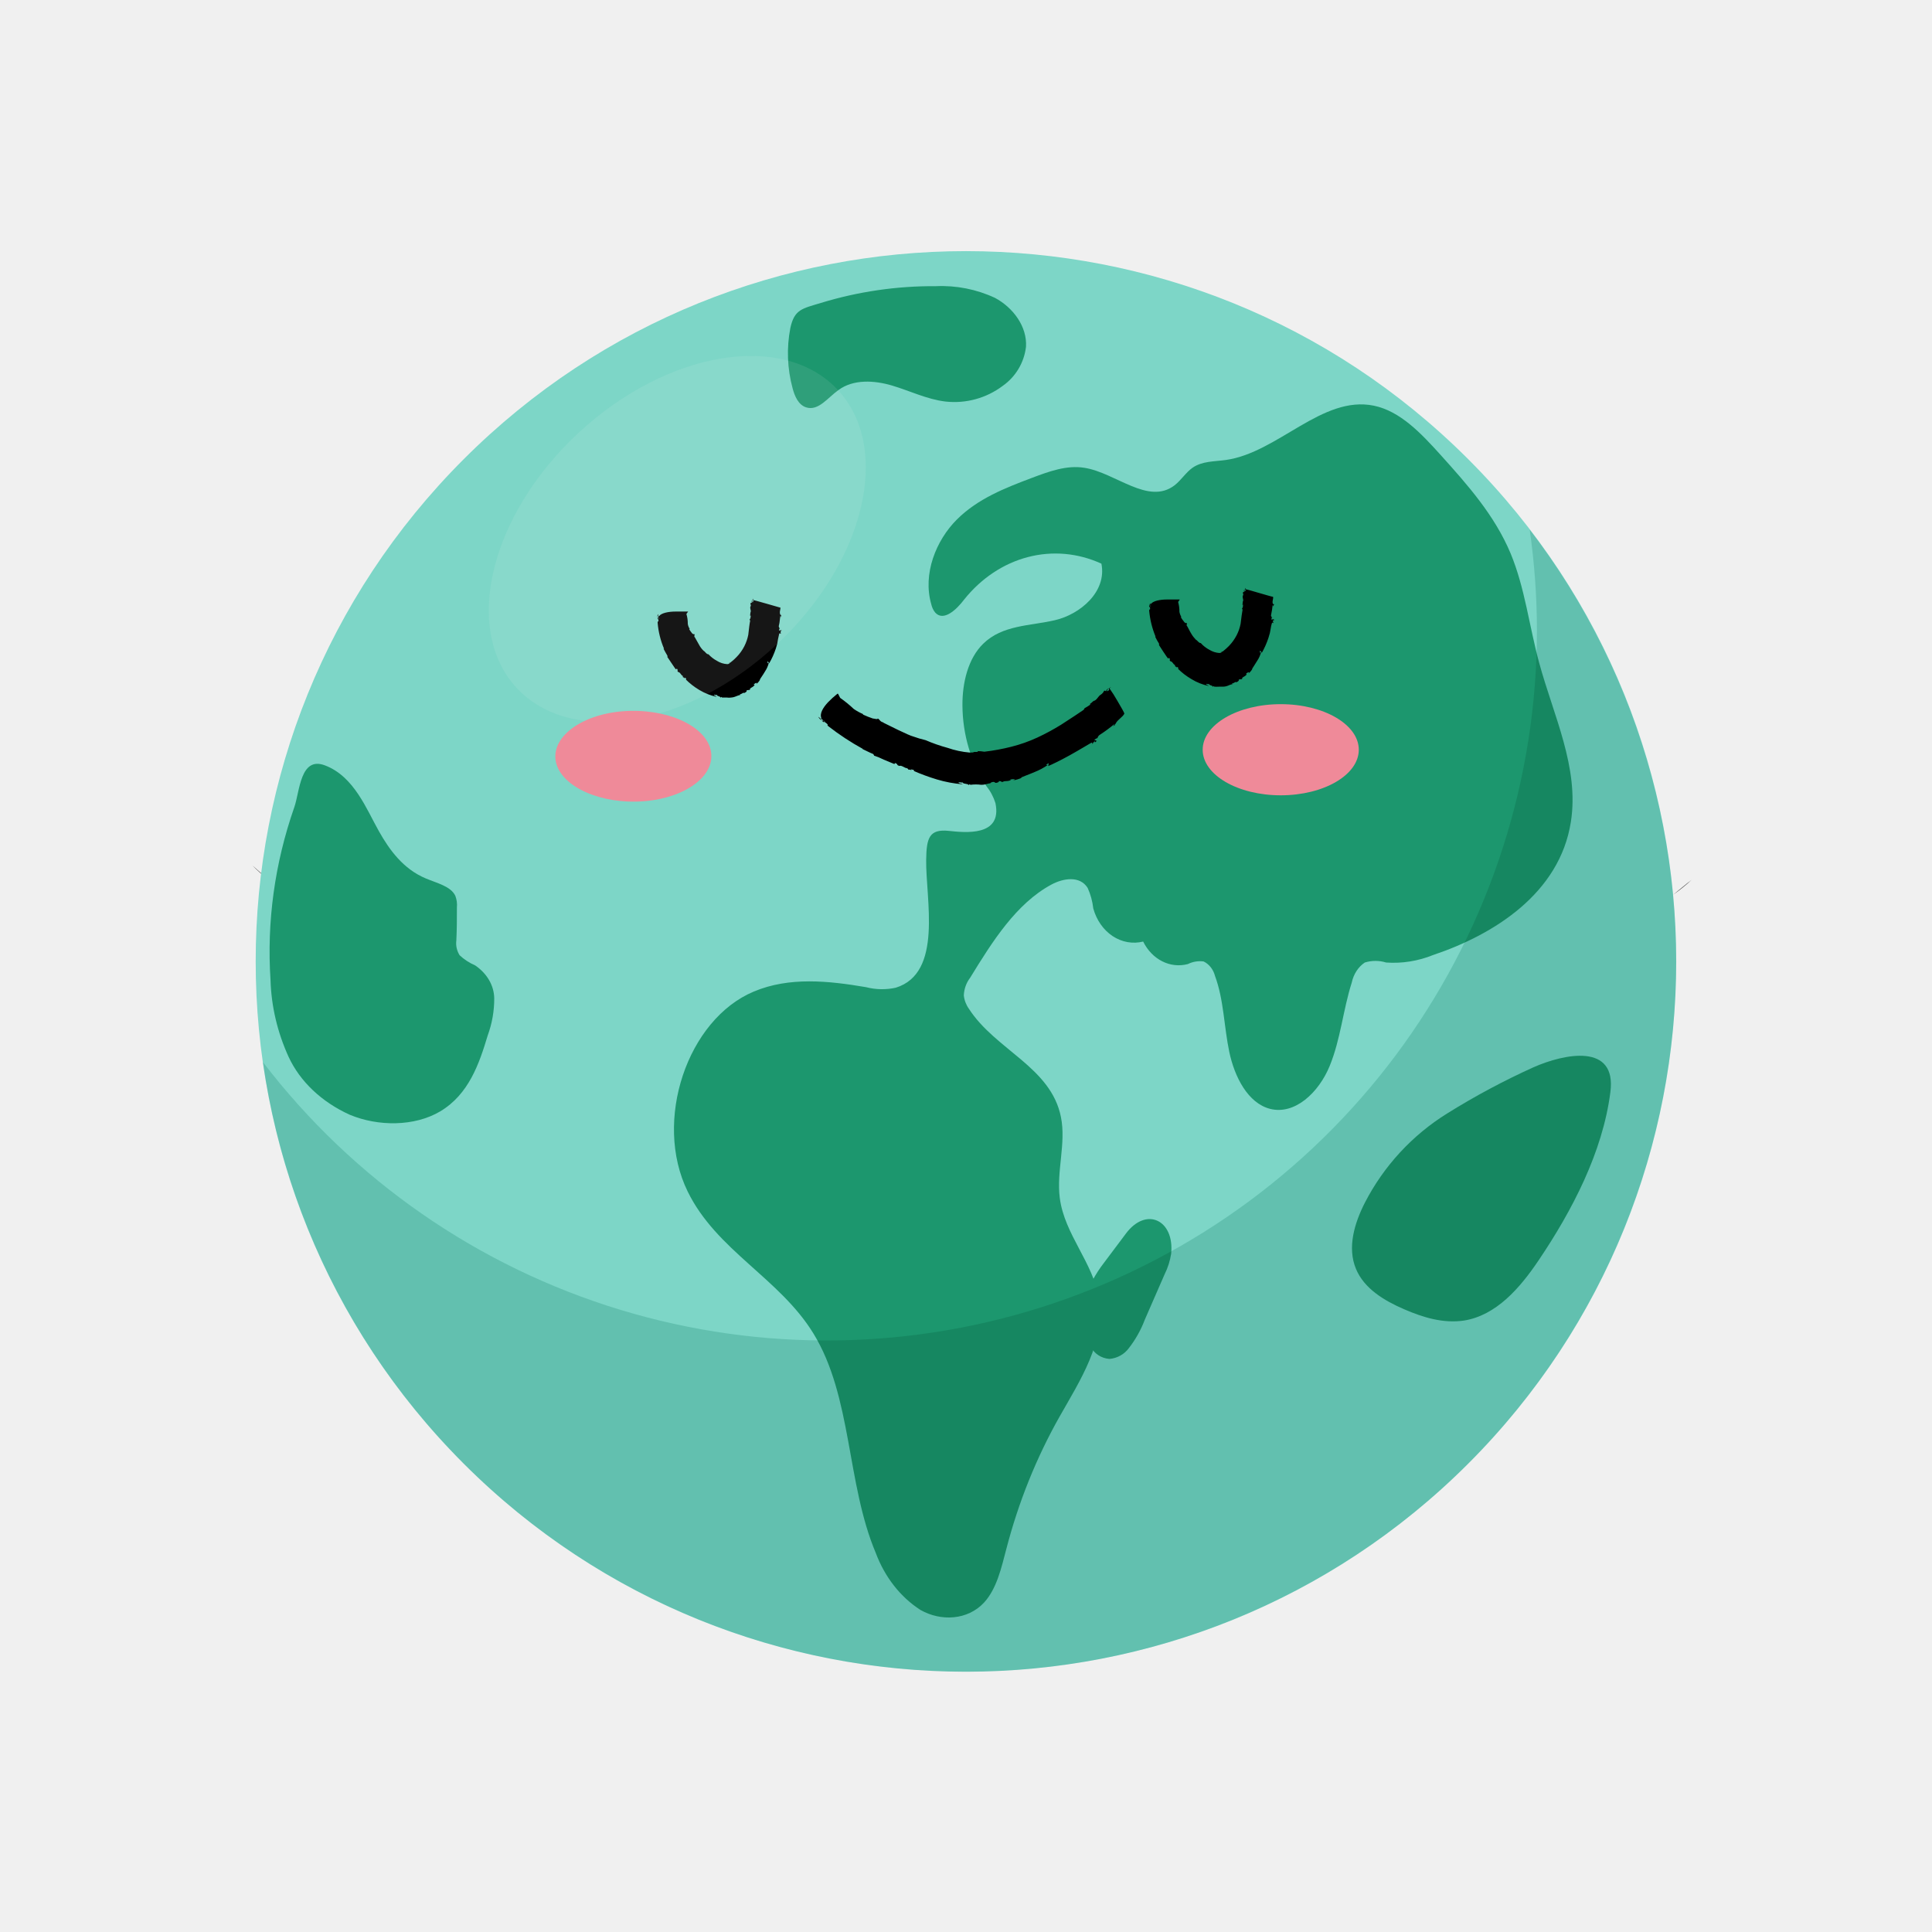
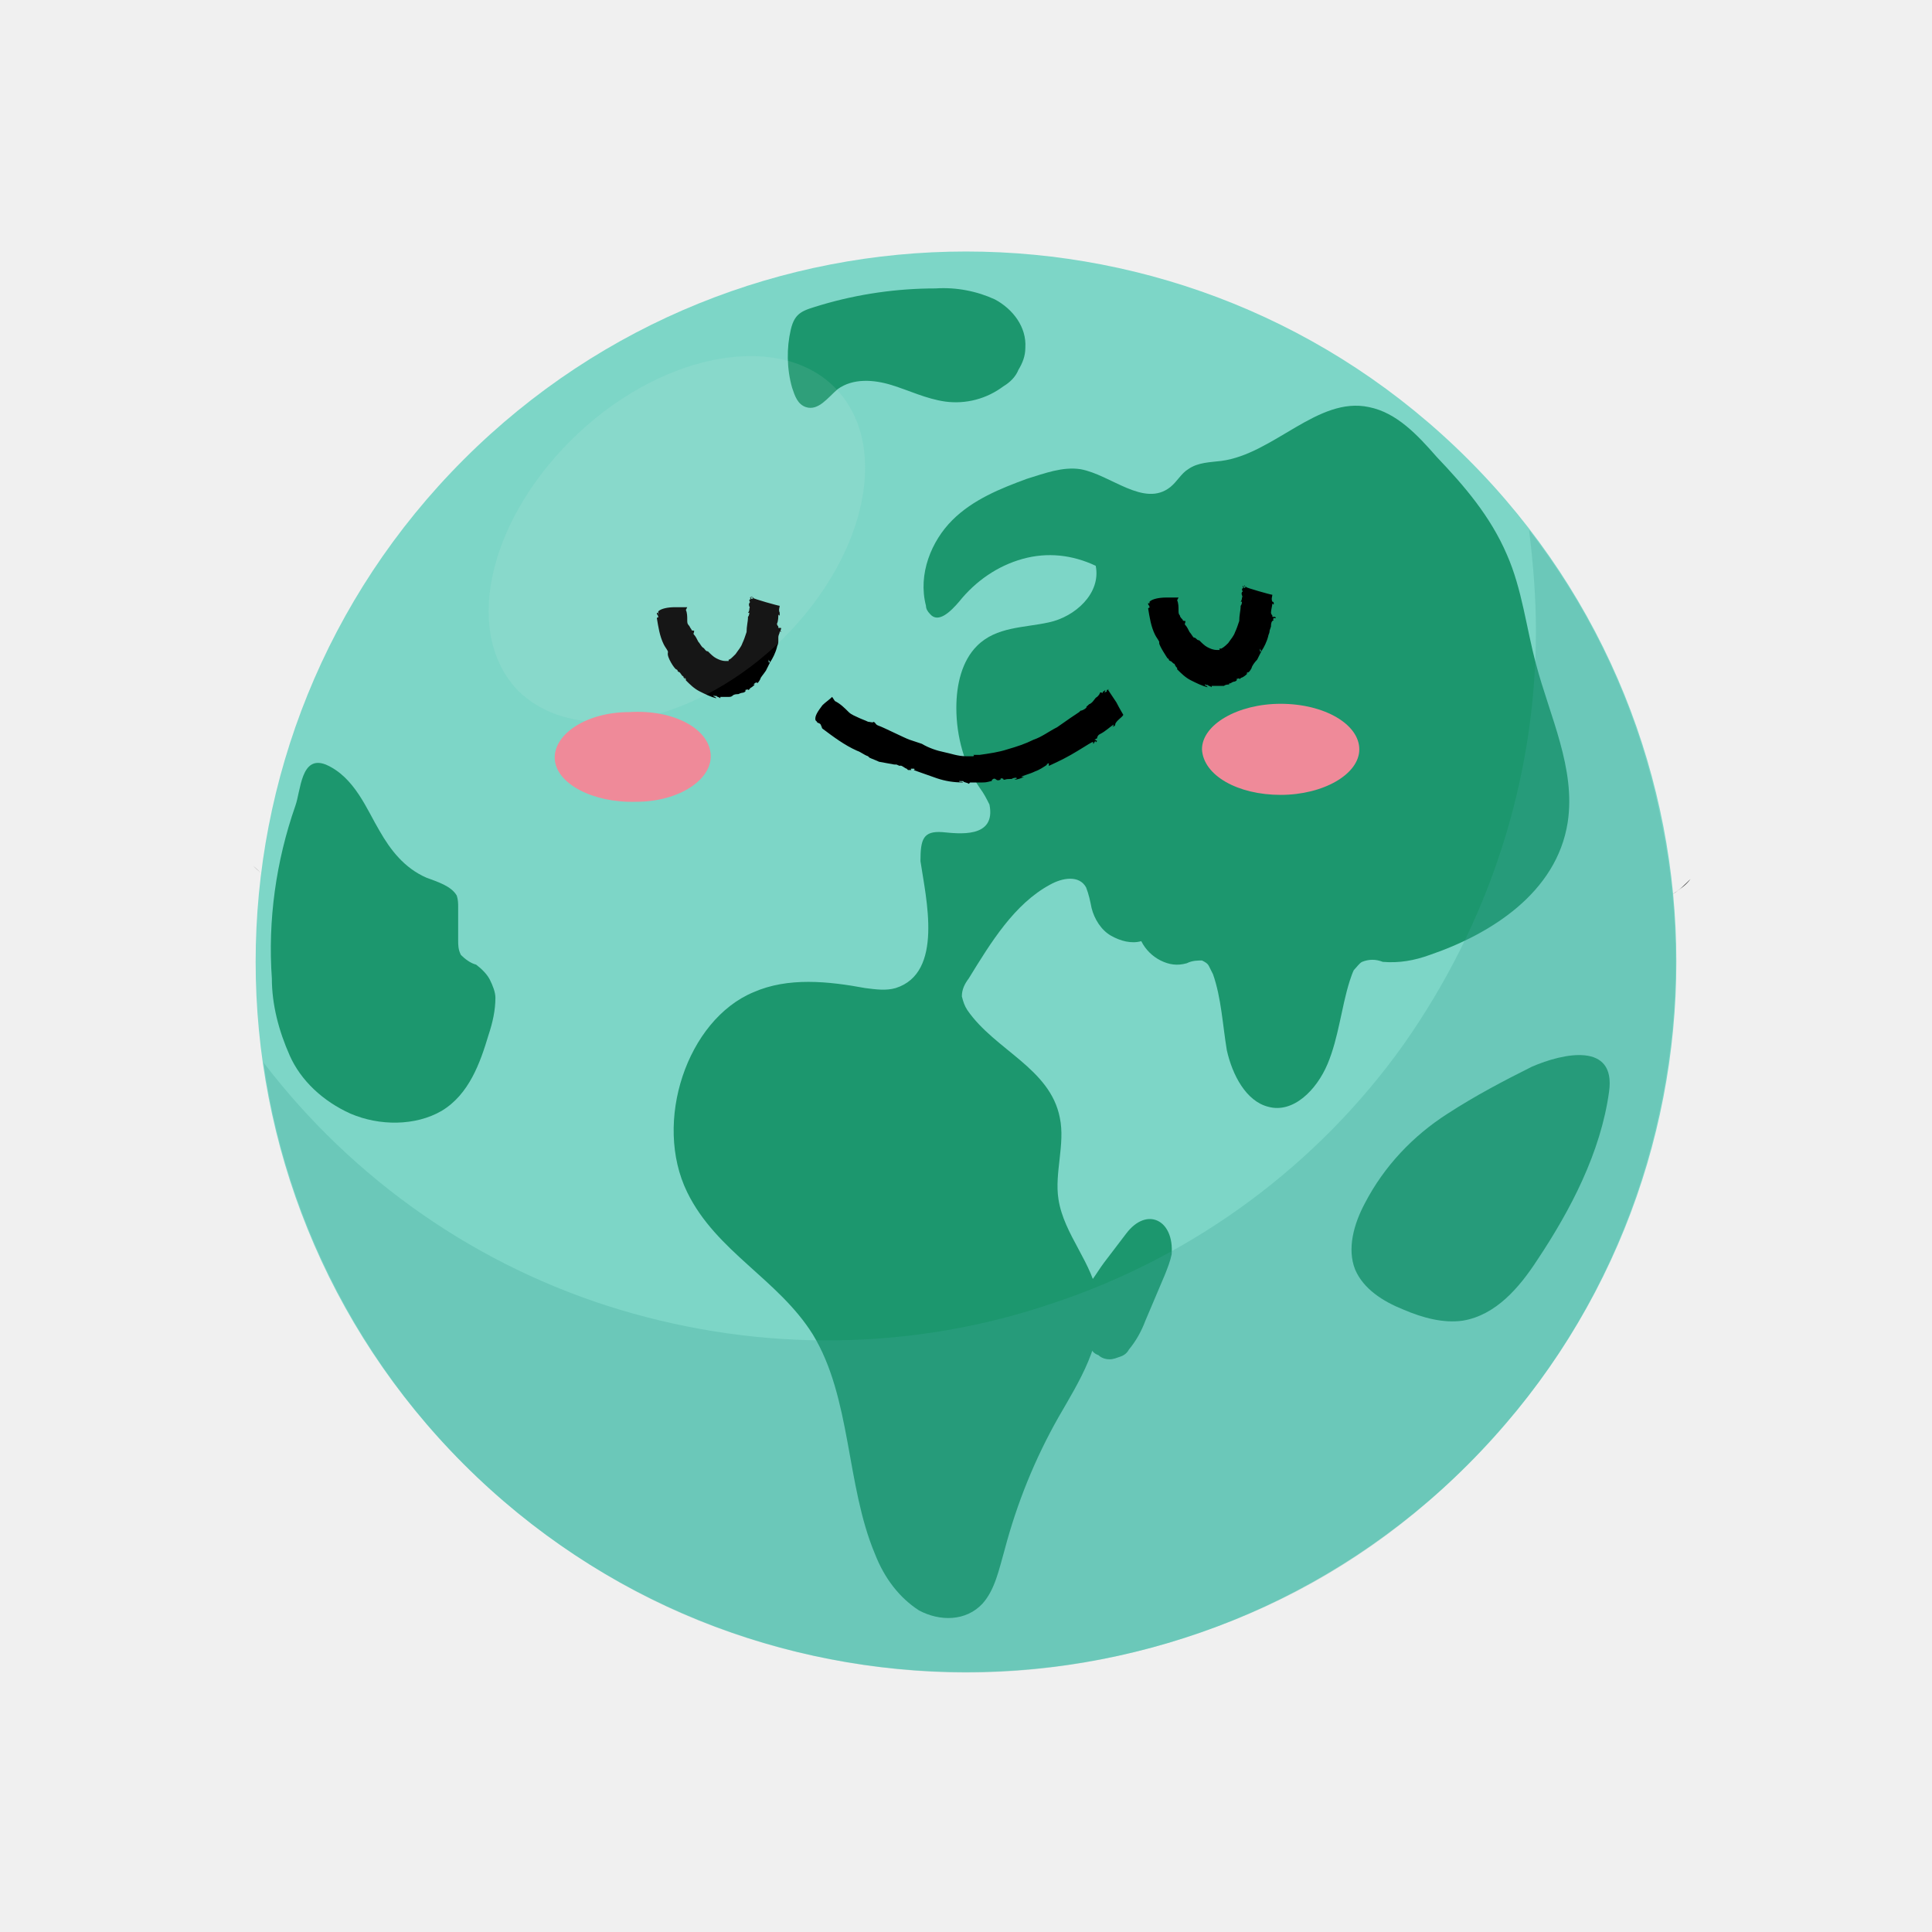
- <svg xmlns="http://www.w3.org/2000/svg" width="140" height="140" viewBox="0 0 140 140" fill="none">
-   <g clip-path="url(#clip0_619_5258)">
-     <path d="M121.248 64.835C121.708 64.504 122.15 64.147 122.571 63.767C122.178 64.067 121.784 64.41 121.248 64.835Z" fill="black" />
-     <path d="M122.585 63.755L122.591 63.748L122.571 63.762L122.585 63.755Z" fill="black" />
-     <path d="M116.528 59.809L116.94 59.478L116.528 59.809Z" fill="black" />
-     <path d="M19.489 63.78L18.272 62.7C18.658 63.082 19.064 63.442 19.489 63.78Z" fill="black" />
-     <path d="M18.267 62.688L18.26 62.681L18.273 62.701L18.267 62.688Z" fill="black" />
-     <path d="M24.339 58.58L23.946 58.268L24.339 58.58Z" fill="black" />
-     <path opacity="0.89" d="M105.926 105.928C125.768 86.086 125.768 53.917 105.926 34.075C86.085 14.234 53.915 14.234 34.074 34.075C14.232 53.917 14.232 86.086 34.074 105.928C53.915 125.769 86.085 125.769 105.926 105.928Z" fill="#C1FCE9" />
-     <path d="M106.391 106.062C126.491 85.962 126.491 53.373 106.391 33.273C86.291 13.173 53.703 13.173 33.603 33.273C13.503 53.373 13.503 85.962 33.603 106.062C53.703 126.162 86.291 126.162 106.391 106.062Z" fill="#7DD6C7" />
-     <path d="M57.433 28.13C57.583 28.706 57.853 29.345 58.425 29.522C59.308 29.797 59.983 28.815 60.758 28.265C61.838 27.465 63.355 27.558 64.638 27.937C65.921 28.317 67.163 28.935 68.503 29.096C69.983 29.263 71.469 28.858 72.659 27.963C73.125 27.637 73.516 27.215 73.807 26.726C74.098 26.237 74.282 25.692 74.348 25.127C74.436 23.651 73.402 22.28 72.098 21.584C70.762 20.962 69.295 20.672 67.823 20.737C64.996 20.717 62.183 21.127 59.48 21.953C58.134 22.363 57.568 22.41 57.272 23.766C56.992 25.214 57.047 26.706 57.433 28.13Z" fill="#1C976E" />
-     <path d="M27.463 60.243C28.225 61.599 29.227 62.968 30.838 63.648C31.646 63.991 32.669 64.219 32.996 64.916C33.098 65.189 33.137 65.476 33.109 65.761C33.109 66.555 33.109 67.35 33.068 68.148C33.019 68.516 33.101 68.888 33.303 69.218C33.621 69.52 34.004 69.77 34.433 69.957C34.86 70.248 35.205 70.612 35.443 71.025C35.681 71.437 35.808 71.887 35.814 72.344C35.819 73.257 35.658 74.166 35.339 75.04C34.725 77.081 33.973 79.295 31.902 80.533C30.035 81.64 27.407 81.636 25.351 80.782C23.315 79.862 21.741 78.373 20.912 76.582C20.101 74.801 19.659 72.92 19.603 71.017C19.324 66.793 19.907 62.559 21.326 58.494C21.725 57.361 21.751 54.775 23.551 55.464C25.668 56.267 26.563 58.658 27.463 60.243Z" fill="#1C976E" />
-     <path d="M64.904 71.575C64.191 71.729 63.458 71.715 62.751 71.533C60.039 71.072 57.194 70.771 54.623 71.852C49.805 73.868 47.321 81.221 49.831 86.34C51.927 90.625 56.476 92.611 58.94 96.624C61.759 101.211 61.33 107.476 63.458 112.524C64.109 114.274 65.247 115.729 66.696 116.661C68.172 117.501 70.114 117.418 71.312 116.124C72.231 115.119 72.562 113.617 72.928 112.223C73.808 108.839 75.106 105.617 76.781 102.653C78.263 100.035 80.117 97.221 79.647 94.153C79.234 91.499 77.142 89.478 76.796 86.812C76.543 84.868 77.266 82.858 76.879 80.943C76.156 77.32 72.138 76.09 70.207 73.094C70.008 72.819 69.88 72.484 69.841 72.13C69.863 71.657 70.025 71.207 70.3 70.853C71.911 68.223 73.641 65.475 76.182 64.103C77.049 63.636 78.247 63.441 78.815 64.34C79.026 64.805 79.164 65.309 79.223 65.829C79.456 66.673 79.955 67.388 80.624 67.832C81.293 68.276 82.082 68.417 82.838 68.229C83.151 68.865 83.636 69.367 84.22 69.661C84.803 69.955 85.454 70.025 86.076 69.86C86.435 69.683 86.829 69.618 87.217 69.671C87.414 69.764 87.59 69.907 87.733 70.088C87.876 70.269 87.982 70.484 88.043 70.717C88.683 72.443 88.694 74.388 89.076 76.214C89.458 78.041 90.429 79.938 92.035 80.352C93.832 80.807 95.567 79.17 96.357 77.237C97.147 75.304 97.323 73.176 97.953 71.202C98.017 70.9 98.134 70.615 98.296 70.365C98.458 70.115 98.663 69.906 98.897 69.748C99.405 69.592 99.939 69.592 100.447 69.748C101.601 69.829 102.759 69.644 103.85 69.204C108.254 67.727 113.021 64.736 113.831 59.558C114.451 55.627 112.566 51.839 111.533 48.026C110.816 45.39 110.501 42.6 109.468 40.112C108.306 37.334 106.333 35.123 104.402 32.977C102.998 31.423 101.474 29.792 99.548 29.396C95.799 28.633 92.608 32.8 88.828 33.332C88.007 33.45 87.124 33.403 86.416 33.894C85.931 34.236 85.585 34.804 85.11 35.17C83.204 36.624 80.855 34.26 78.588 33.9C77.287 33.687 76.006 34.166 74.736 34.644C72.83 35.365 70.868 36.128 69.35 37.635C67.832 39.142 66.845 41.584 67.486 43.794C67.535 44.014 67.631 44.217 67.765 44.385C68.369 45.065 69.314 44.178 69.866 43.445C71.097 41.906 72.707 40.832 74.484 40.368C76.261 39.903 78.12 40.069 79.812 40.845C80.22 42.884 78.263 44.521 76.445 44.941C74.627 45.361 72.634 45.284 71.245 46.649C70.15 47.719 69.732 49.468 69.742 51.112C69.754 53.222 70.361 55.273 71.472 56.957C71.763 57.314 71.988 57.734 72.133 58.193C72.65 60.657 69.882 60.326 68.746 60.208C67.346 60.066 67.135 60.705 67.114 62.301C67.073 65.15 68.358 70.516 64.904 71.575Z" fill="#1C976E" />
-     <path d="M81.579 89.401L80.02 91.479C79.695 91.895 79.407 92.338 79.158 92.804C78.728 93.774 78.55 94.837 78.638 95.895C78.636 96.475 78.768 97.047 79.023 97.568C79.153 97.825 79.349 98.044 79.591 98.203C79.832 98.361 80.111 98.454 80.4 98.472C80.674 98.449 80.94 98.368 81.181 98.234C81.422 98.101 81.632 97.918 81.797 97.697C82.287 97.067 82.68 96.367 82.961 95.619L84.394 92.336C84.628 91.866 84.787 91.364 84.867 90.845C85.111 88.403 83.054 87.411 81.579 89.401Z" fill="#1C976E" />
-     <path d="M104.879 80.678C102.345 82.251 100.284 84.481 98.915 87.13C98.151 88.621 97.611 90.403 98.26 91.951C98.852 93.38 100.307 94.248 101.73 94.866C103.154 95.484 104.582 95.905 106.058 95.697C108.427 95.334 110.157 93.313 111.497 91.323C113.913 87.743 116.136 83.494 116.692 79.156C117.175 75.556 113.357 76.351 111.123 77.338C108.97 78.312 106.884 79.427 104.879 80.678Z" fill="#1C976E" />
-     <g style="mix-blend-mode:multiply" opacity="0.29">
-       <path d="M110.847 38.379C111.193 40.794 111.368 43.23 111.372 45.67C111.372 56.427 108.002 66.914 101.734 75.657C95.467 84.399 86.617 90.958 76.43 94.411C66.242 97.865 55.228 98.039 44.937 94.909C34.645 91.78 25.592 85.504 19.052 76.964C20.166 84.752 23.051 92.182 27.485 98.681C31.919 105.181 37.785 110.577 44.63 114.455C51.476 118.333 59.12 120.59 66.975 121.052C74.829 121.514 82.685 120.169 89.938 117.12C97.191 114.072 103.649 109.4 108.815 103.465C113.98 97.531 117.716 90.49 119.736 82.886C121.755 75.282 122.004 67.315 120.463 59.6C118.922 51.884 115.633 44.624 110.847 38.379Z" fill="#3EA797" />
+ <svg xmlns="http://www.w3.org/2000/svg" version="1.1" id="Lager_1" x="0px" y="0px" viewBox="0 0 140 140" style="enable-background:new 0 0 140 140;" xml:space="preserve">
+   <style type="text/css">
+ 	.st0{opacity:0.89;fill:#C1FCE9;enable-background:new    ;}
+ 	.st1{fill:#7DD6C7;}
+ 	.st2{fill:#1C976E;}
+ 	.st3{opacity:0.29;}
+ 	.st4{fill:#3EA797;}
+ 	.st5{opacity:9.000000e-02;fill:#F3F3F3;enable-background:new    ;}
+ 	.st6{fill:#EF8A99;}
+ </style>
+   <g>
+     <g>
+       <path d="M121.2,64.8c0.5-0.3,0.9-0.7,1.3-1.1C122.2,64.1,121.8,64.4,121.2,64.8z" />
+       <path d="M122.6,63.8L122.6,63.8L122.6,63.8L122.6,63.8z" />
+       <path d="M116.5,59.8l0.4-0.3L116.5,59.8z" />
+       <path d="M19.5,63.8l-1.2-1.1C18.7,63.1,19.1,63.4,19.5,63.8z" />
+       <path d="M18.3,62.7L18.3,62.7L18.3,62.7L18.3,62.7z" />
+       <path d="M24.3,58.6l-0.4-0.3L24.3,58.6z" />
+       <path class="st0" d="M105.9,105.9c19.8-19.8,19.8-52,0-71.9c-19.8-19.8-52-19.8-71.9,0c-19.8,19.8-19.8,52,0,71.9    C53.9,125.8,86.1,125.8,105.9,105.9z" />
+       <path class="st1" d="M106.4,106.1c20.1-20.1,20.1-52.7,0-72.8c-20.1-20.1-52.7-20.1-72.8,0c-20.1,20.1-20.1,52.7,0,72.8    C53.7,126.2,86.3,126.2,106.4,106.1z" />
+       <path class="st2" d="M57.4,28.1c0.2,0.6,0.4,1.2,1,1.4c0.9,0.3,1.6-0.7,2.3-1.3c1.1-0.8,2.6-0.7,3.9-0.3c1.3,0.4,2.5,1,3.9,1.2    c1.5,0.2,3-0.2,4.2-1.1c0.5-0.3,0.9-0.7,1.1-1.2c0.3-0.5,0.5-1,0.5-1.6c0.1-1.5-0.9-2.8-2.2-3.5c-1.3-0.6-2.8-0.9-4.3-0.8    c-2.8,0-5.6,0.4-8.3,1.2c-1.3,0.4-1.9,0.5-2.2,1.8C57,25.2,57,26.7,57.4,28.1z" />
+       <path class="st2" d="M27.5,60.2c0.8,1.4,1.8,2.7,3.4,3.4c0.8,0.3,1.8,0.6,2.2,1.3c0.1,0.3,0.1,0.6,0.1,0.8c0,0.8,0,1.6,0,2.4    c0,0.4,0,0.7,0.2,1.1c0.3,0.3,0.7,0.6,1.1,0.7c0.4,0.3,0.8,0.7,1,1.1c0.2,0.4,0.4,0.9,0.4,1.3c0,0.9-0.2,1.8-0.5,2.7    c-0.6,2-1.4,4.3-3.4,5.5c-1.9,1.1-4.5,1.1-6.6,0.2c-2-0.9-3.6-2.4-4.4-4.2c-0.8-1.8-1.3-3.7-1.3-5.6c-0.3-4.2,0.3-8.5,1.7-12.5    c0.4-1.1,0.4-3.7,2.2-3C25.7,56.3,26.6,58.7,27.5,60.2z" />
+       <path class="st2" d="M64.9,71.6c-0.7,0.2-1.4,0.1-2.2,0c-2.7-0.5-5.6-0.8-8.1,0.3c-4.8,2-7.3,9.4-4.8,14.5    c2.1,4.3,6.6,6.3,9.1,10.3c2.8,4.6,2.4,10.9,4.5,15.9c0.7,1.8,1.8,3.2,3.2,4.1c1.5,0.8,3.4,0.8,4.6-0.5c0.9-1,1.2-2.5,1.6-3.9    c0.9-3.4,2.2-6.6,3.9-9.6c1.5-2.6,3.3-5.4,2.9-8.5c-0.4-2.7-2.5-4.7-2.9-7.3c-0.3-1.9,0.5-4,0.1-5.9c-0.7-3.6-4.7-4.9-6.7-7.8    c-0.2-0.3-0.3-0.6-0.4-1c0-0.5,0.2-0.9,0.5-1.3c1.6-2.6,3.3-5.4,5.9-6.8c0.9-0.5,2.1-0.7,2.6,0.2c0.2,0.5,0.3,1,0.4,1.5    c0.2,0.8,0.7,1.6,1.4,2c0.7,0.4,1.5,0.6,2.2,0.4c0.3,0.6,0.8,1.1,1.4,1.4c0.6,0.3,1.2,0.4,1.9,0.2c0.4-0.2,0.8-0.2,1.1-0.2    c0.2,0.1,0.4,0.2,0.5,0.4c0.1,0.2,0.2,0.4,0.3,0.6c0.6,1.7,0.7,3.7,1,5.5c0.4,1.8,1.4,3.7,3,4.1c1.8,0.5,3.5-1.2,4.3-3.1    s1-4.1,1.6-6c0.1-0.3,0.2-0.6,0.3-0.8c0.2-0.2,0.4-0.5,0.6-0.6c0.5-0.2,1-0.2,1.5,0c1.2,0.1,2.3-0.1,3.4-0.5    c4.4-1.5,9.2-4.5,10-9.6c0.6-3.9-1.3-7.7-2.3-11.5c-0.7-2.6-1-5.4-2.1-7.9c-1.2-2.8-3.1-5-5.1-7.1c-1.4-1.6-2.9-3.2-4.9-3.6    c-3.7-0.8-6.9,3.4-10.7,3.9c-0.8,0.1-1.7,0.1-2.4,0.6c-0.5,0.3-0.8,0.9-1.3,1.3c-1.9,1.5-4.3-0.9-6.5-1.3    c-1.3-0.2-2.6,0.3-3.9,0.7c-1.9,0.7-3.9,1.5-5.4,3c-1.5,1.5-2.5,3.9-1.9,6.2c0,0.2,0.1,0.4,0.3,0.6c0.6,0.7,1.5-0.2,2.1-0.9    c1.2-1.5,2.8-2.6,4.6-3.1c1.8-0.5,3.6-0.3,5.3,0.5c0.4,2-1.5,3.7-3.4,4.1c-1.8,0.4-3.8,0.3-5.2,1.7c-1.1,1.1-1.5,2.8-1.5,4.5    c0,2.1,0.6,4.2,1.7,5.8c0.3,0.4,0.5,0.8,0.7,1.2c0.5,2.5-2.3,2.1-3.4,2c-1.4-0.1-1.6,0.5-1.6,2.1C67.1,65.1,68.4,70.5,64.9,71.6z" />
+       <path class="st2" d="M81.6,89.4L80,91.5c-0.3,0.4-0.6,0.9-0.9,1.3c-0.4,1-0.6,2-0.5,3.1c0,0.6,0.1,1.2,0.4,1.7    c0.1,0.3,0.3,0.5,0.6,0.6c0.2,0.2,0.5,0.3,0.8,0.3c0.3,0,0.5-0.1,0.8-0.2s0.5-0.3,0.6-0.5c0.5-0.6,0.9-1.3,1.2-2.1l1.4-3.3    c0.2-0.5,0.4-1,0.5-1.5C85.1,88.4,83.1,87.4,81.6,89.4z" />
+       <path class="st2" d="M104.9,80.7c-2.5,1.6-4.6,3.8-6,6.5c-0.8,1.5-1.3,3.3-0.7,4.8c0.6,1.4,2,2.3,3.5,2.9c1.4,0.6,2.9,1,4.3,0.8    c2.4-0.4,4.1-2.4,5.4-4.4c2.4-3.6,4.6-7.8,5.2-12.2c0.5-3.6-3.3-2.8-5.6-1.8C109,78.3,106.9,79.4,104.9,80.7z" />
+       <g class="st3">
+         <path class="st4" d="M110.8,38.4c0.3,2.4,0.5,4.9,0.5,7.3c0,10.8-3.4,21.2-9.6,30C95.5,84.4,86.6,91,76.4,94.4     c-10.2,3.5-21.2,3.6-31.5,0.5C34.6,91.8,25.6,85.5,19.1,77c1.1,7.8,4,15.2,8.4,21.7c4.4,6.5,10.3,11.9,17.1,15.8     c6.8,3.9,14.5,6.1,22.3,6.6c7.9,0.5,15.7-0.9,23-3.9c7.3-3,13.7-7.7,18.9-13.7c5.2-5.9,8.9-13,10.9-20.6c2-7.6,2.3-15.6,0.7-23.3     C118.9,51.9,115.6,44.6,110.8,38.4z" />
+       </g>
+       <path d="M47.7,44.5c0,0,0,0.1,0,0.2c0,0,0-0.1,0-0.1C47.7,44.6,47.7,44.5,47.7,44.5z" />
+       <path d="M54.6,43.5L54.6,43.5C54.6,43.6,54.6,43.6,54.6,43.5z" />
+       <path d="M49,48.5L49,48.5c0.2,0.1,0,0.1,0.2,0.2c0.1,0,0.2,0.3,0.3,0.3c0,0,0.1,0.1,0,0.1c0.1,0,0.1,0.1,0.1,0.1c0.1,0,0,0,0-0.1    l0.1,0.1c0,0.1,0,0.1,0,0.1c0.3,0.3,0.6,0.6,1,0.8c0.4,0.2,0.8,0.4,1.2,0.5c0-0.1-0.2-0.1-0.2-0.2c0.1,0,0.1,0.1,0.2,0    c0,0.1,0.2,0.1,0.3,0.2l0-0.1l0,0c0.3,0,0.3,0,0.3,0c0.1,0,0.2,0,0.3,0c0.1,0,0.2,0,0.3-0.1c0.1-0.1,0.3-0.1,0.4-0.1    c0,0-0.1,0,0,0c0,0,0.2-0.1,0.3-0.1c0.1,0,0.3-0.1,0.2-0.2c0.1,0,0.2-0.1,0.2,0c0.1,0,0.1-0.1,0.2-0.1h-0.1    c0.2-0.1,0.3-0.2,0.4-0.3h-0.1c0.1-0.1,0.2-0.2,0.3-0.1l-0.1,0.1c0.1-0.1,0.2-0.2,0.3-0.4l0,0c0-0.1,0.2-0.3,0.4-0.6    c0.1-0.2,0.2-0.4,0.3-0.6l-0.1,0v-0.2c0,0,0.1,0.2,0.1,0.2c0.2-0.3,0.4-0.7,0.5-1.1c0-0.1,0.1-0.2,0.1-0.4l0-0.3    c0-0.2,0.1-0.3,0.1-0.4c0-0.1,0.1,0,0.1,0c0-0.1-0.1-0.1,0-0.2c0.1-0.1,0,0,0,0c0,0,0-0.1,0-0.1c0,0-0.1,0-0.2,0v-0.1h0    c0,0-0.1-0.1-0.1-0.2c0.1-0.2,0.1-0.5,0.1-0.7c0,0,0,0.1,0.1,0.1c0,0,0-0.1,0-0.1c0,0,0-0.1,0-0.1c-0.1-0.2,0-0.4,0-0.5    c-0.1,0-1.9-0.5-2-0.6c0,0,0-0.1,0-0.1c0,0-0.1,0.1,0,0.1h0.1c0,0.1,0,0-0.1,0.1c-0.1,0-0.1-0.1-0.1-0.2c0,0.1-0.1,0.1,0,0.2    c0.1,0-0.1,0-0.1,0.1c0,0.1,0.1,0.1,0,0.2c-0.1,0.2,0.1,0.3,0,0.4c0,0.1,0,0.2-0.1,0.3c0,0,0.1,0,0.1,0c0,0,0,0.2-0.1,0.3l0,0.1    c0,0.2-0.1,0.6-0.1,1c-0.1,0.3-0.2,0.6-0.3,0.8c-0.1,0.3-0.3,0.5-0.5,0.8c-0.3,0.3-0.4,0.4-0.5,0.4c0,0,0,0,0,0c0,0,0,0.1,0,0.1    c-0.1,0,0,0-0.2,0c-0.3,0-0.5-0.1-0.7-0.2c-0.2-0.1-0.4-0.3-0.6-0.5c-0.2,0-0.2-0.2-0.4-0.3c-0.1-0.1-0.2-0.3-0.3-0.4    c-0.1-0.2-0.2-0.4-0.3-0.5c-0.1-0.1,0-0.1,0-0.3c-0.1,0-0.2,0-0.2-0.1c-0.1-0.1-0.1-0.2-0.2-0.3h0c-0.1-0.1-0.1-0.2-0.1-0.4    c0-0.2,0-0.5-0.1-0.7l0.1-0.2c0,0-0.4,0-0.9,0c-0.5,0-1,0.1-1.2,0.3h0v0.1c0,0.1,0.1,0.1,0,0.1v-0.1c0,0.1,0,0-0.1,0    c0,0,0,0.1,0,0.1c0,0,0,0,0,0c0,0,0.1,0.1,0.1,0.2c0,0.1-0.1,0-0.1,0.1c0.1,0.6,0.2,1.3,0.5,1.9c0,0,0,0,0,0    c0.1,0.2,0.2,0.3,0.3,0.5c0,0,0,0.1,0,0.1C48.3,47.6,48.9,48.5,49,48.5z" />
+       <path d="M83.3,43.7c0,0.1-0.1,0.1,0,0.2c0,0,0-0.1,0-0.1C83.4,43.8,83.4,43.7,83.3,43.7z" />
+       <path d="M90.2,42.8L90.2,42.8C90.2,42.8,90.2,42.8,90.2,42.8z" />
+       <path d="M84.6,47.7L84.6,47.7c0.2,0.1,0,0.1,0.2,0.2c0.1,0,0.2,0.2,0.3,0.2c0,0,0.1,0.1,0,0.1c0.1,0,0.1,0.1,0.1,0.1    c0.1,0,0,0,0,0l0.1,0.1c0,0,0,0.1,0,0.1c0.3,0.3,0.6,0.6,1,0.8c0.4,0.2,0.8,0.4,1.2,0.5c0-0.1-0.2-0.1-0.2-0.2    c0.1,0,0.2,0.1,0.2,0c0,0.1,0.2,0.1,0.3,0.2l0-0.1l0,0c0.1,0,0.2,0,0.3,0c0,0,0,0,0.3,0c0.1,0,0.2,0,0.3,0    c0.1-0.1,0.3-0.1,0.4-0.1c0,0-0.1,0,0-0.1c0,0.1,0.2-0.1,0.3-0.1c0.1,0,0.3-0.1,0.2-0.2c0.1,0,0.2-0.1,0.2,0    c0.1,0,0.1-0.1,0.2-0.1H90c0.2-0.1,0.3-0.2,0.4-0.3h-0.1c0.1-0.1,0.2-0.1,0.2-0.1l-0.1,0.1c0.1-0.1,0.2-0.2,0.3-0.4l0,0    c0-0.1,0.2-0.4,0.4-0.6c0.1-0.2,0.2-0.4,0.3-0.6l-0.1,0l0-0.2c0,0,0.1,0.2,0.1,0.2c0.2-0.3,0.4-0.7,0.5-1.1c0-0.1,0.1-0.2,0.1-0.4    l0.1-0.3c0-0.1,0-0.3,0.1-0.4c0.1-0.1,0.1,0,0.1,0c0-0.1-0.1-0.1,0-0.2c0-0.1,0,0,0.1,0s0-0.1,0-0.1c0,0-0.1,0-0.2,0v-0.1h0    c0,0-0.1-0.1-0.1-0.2c0-0.2,0.1-0.5,0.1-0.7c0,0,0,0.1,0.1,0.1c0,0,0-0.1,0-0.1c0,0,0-0.1-0.1-0.1c-0.1-0.2,0-0.4,0-0.5    c-0.1,0-1.9-0.5-2-0.6c0,0,0-0.1,0-0.1c0,0-0.1,0.1,0,0.1h0.1c0,0.1,0,0-0.1,0.1c-0.1,0-0.1-0.1-0.1-0.2c0,0.1-0.1,0.1,0,0.2    c0.1,0-0.1,0-0.1,0.1c0,0.1,0.1,0.2,0,0.2c-0.1,0.2,0.1,0.3,0,0.4c0,0,0,0.2-0.1,0.3c0,0,0.1,0,0.1,0c0,0,0,0.2-0.1,0.3l0,0.1    c0,0.2-0.1,0.6-0.1,1c-0.1,0.3-0.2,0.6-0.3,0.8c-0.1,0.3-0.3,0.5-0.5,0.8c-0.1,0.1-0.3,0.3-0.5,0.4c0,0,0,0-0.1,0s0,0.1,0,0.1    c-0.1,0,0,0-0.2,0c-0.3,0-0.5-0.1-0.7-0.2c-0.2-0.1-0.4-0.3-0.6-0.5c-0.2,0-0.2-0.2-0.4-0.2c-0.1-0.1-0.2-0.3-0.3-0.4    c-0.1-0.2-0.2-0.4-0.3-0.5c-0.1-0.1,0-0.1,0-0.3c-0.1,0-0.2,0-0.2-0.1c-0.1-0.1-0.2-0.2-0.2-0.3h0c-0.1-0.1-0.1-0.2-0.1-0.4    c0-0.2,0-0.5-0.1-0.7l0.1-0.2c0,0-0.4,0-0.9,0c-0.5,0-1,0.1-1.2,0.3h0v0.1c0,0.1,0.1,0.1,0,0.1v-0.1c0,0.1,0,0-0.1,0    c0,0,0,0.1,0,0.1c0,0,0,0,0,0c0,0,0.1,0.1,0.1,0.2c0,0.1-0.1,0-0.1,0.1c0.1,0.6,0.2,1.3,0.5,1.9c0,0,0,0,0,0    c0.1,0.2,0.2,0.3,0.3,0.5c0,0,0,0.1,0,0.1C84,46.8,84.6,47.7,84.6,47.7z" />
+       <path d="M59.3,51.9c0.1,0.1,0.1,0.2,0.2,0.3C59.5,52.1,59.4,52,59.3,51.9z" />
+       <path d="M80.4,49.7L80.4,49.7C80.4,49.8,80.4,49.8,80.4,49.7z" />
+       <path d="M64.8,55.4L64.8,55.4c0.3,0,0.1,0,0.4,0.1c0.1-0.1,0.4,0.2,0.5,0.2c0,0,0.1,0.1,0.1,0.1c0,0,0.1,0,0.2,0c0.1,0,0,0,0-0.1    l0.2,0c0.1,0,0.1,0.1,0,0.1c0.6,0.2,1.1,0.4,1.7,0.6c0.6,0.2,1.2,0.3,1.9,0.3c-0.1-0.1-0.3,0-0.3-0.1c0.2,0,0.2,0,0.3,0    c0,0.1,0.3,0.1,0.4,0.2l0.1-0.1l0.1,0c0.3,0,0.5,0,0.8,0c0.4,0,0.5-0.1,0.7-0.1c0,0-0.1,0,0-0.1c0.1-0.1,0.2-0.1,0.3,0    c0.1,0.1,0.4,0,0.3-0.1c0,0,0.3,0,0.2,0.1c0.1,0,0.2,0,0.2,0h-0.1c0.3-0.1,0.5,0,0.6-0.1h-0.1c0.2,0,0.3-0.1,0.4,0l-0.2,0.1    c0.2,0,0.5-0.1,0.7-0.2H74c0.1-0.1,0.6-0.2,1-0.4c0.3-0.1,0.6-0.3,0.9-0.5h-0.1l0.2-0.1c0,0,0,0.2,0,0.2c0.2-0.1,0.9-0.4,1.6-0.8    c0.7-0.4,1.3-0.8,1.5-0.9c0.2-0.1,0.1,0.1,0.1,0.1c0.2-0.1,0-0.1,0.2-0.2c0,0,0,0,0,0.1c0,0,0.1-0.1,0.1-0.1c0,0-0.1-0.1-0.2-0.1    l0.2-0.1v0c0,0,0-0.2,0.2-0.3c0.4-0.2,0.7-0.5,1-0.7c0,0,0,0.1-0.1,0.2c0,0,0.1-0.1,0.2-0.1c-0.1,0,0.1-0.1,0-0.1    c0.1-0.3,0.5-0.5,0.6-0.7c0,0-0.3-0.5-0.5-0.9c-0.2-0.3-0.4-0.6-0.6-0.9c0,0,0.1-0.1,0.1-0.1c0,0-0.1,0.1-0.2,0.1l0,0.1    c-0.1,0.1-0.1,0-0.2,0.1c0,0,0.1-0.1,0.1-0.2c-0.1,0.1-0.2,0.1-0.2,0.2c-0.1,0.1,0-0.1-0.2,0c0,0.1-0.1,0.2-0.2,0.3    c-0.2,0.1-0.2,0.3-0.5,0.5c-0.1,0-0.2,0.2-0.3,0.2c0,0,0.1,0,0,0.1c-0.1,0.1-0.3,0.2-0.4,0.2l-0.1,0.1c-0.3,0.2-0.9,0.6-1.6,1.1    c-0.6,0.3-1.1,0.7-1.7,0.9c-0.6,0.3-1.2,0.5-1.9,0.7c-0.6,0.2-1.3,0.3-2,0.4c-0.2,0-0.3,0-0.5,0c0.1,0,0.1,0.1,0,0.1    c-0.5,0,0,0-0.5,0c-0.6,0-1.1-0.2-1.6-0.3c-0.5-0.1-1.1-0.3-1.6-0.6c-0.3-0.1-0.6-0.2-0.9-0.3c-0.3-0.1-1.9-0.9-2.2-1h0    c-0.3-0.1-0.2-0.2-0.4-0.3c0,0.1-0.3,0-0.4,0c-0.2-0.1-0.5-0.2-0.7-0.3v0c-0.2-0.1-0.5-0.2-0.7-0.4c-0.3-0.3-0.6-0.6-1-0.8    l-0.2-0.3h0c-0.2,0.2-0.5,0.4-0.7,0.6c-0.3,0.4-0.6,0.8-0.5,1.1l0,0l0.1,0.1c0.1,0.1,0.2,0.1,0.2,0.1l-0.2-0.1c0.1,0.1,0,0.1,0,0    c0,0,0.1,0.1,0.1,0.1c0,0,0,0,0,0c0.1,0,0.2,0.1,0.2,0.2c0.1,0.1,0,0.1,0.1,0.2c0.8,0.6,1.6,1.2,2.5,1.6c0,0,0,0,0,0    c0.3,0.1,0.5,0.3,0.8,0.4c0,0,0.1,0.1,0.1,0.1c0.2,0.1,0.5,0.2,0.7,0.3L64.8,55.4z" />
+       <path class="st5" d="M56.2,46.8c6.4-6,8.4-14.2,4.5-18.5s-12.4-2.9-18.8,3.1c-6.4,6-8.4,14.2-4.5,18.5    C41.4,54.1,49.8,52.7,56.2,46.8z" />
+       <path class="st6" d="M92.8,57.6c3.1,0,5.7-1.5,5.7-3.3c0-1.8-2.5-3.3-5.7-3.3c-3.1,0-5.7,1.5-5.7,3.3    C87.2,56.2,89.7,57.6,92.8,57.6z" />
+       <path class="st6" d="M51.5,54.7c0.1,1.8-2.3,3.4-5.4,3.4c-3.1,0.1-5.8-1.3-5.9-3.1s2.3-3.4,5.4-3.4C48.8,51.4,51.4,52.8,51.5,54.7    z" />
    </g>
-     <path d="M47.686 44.503C47.636 44.553 47.642 44.64 47.642 44.721C47.664 44.69 47.68 44.654 47.687 44.617C47.695 44.579 47.694 44.54 47.686 44.503Z" fill="black" />
-     <path d="M54.559 43.548V43.606C54.562 43.587 54.562 43.567 54.559 43.548Z" fill="black" />
-     <path d="M48.972 48.504L49.053 48.454C49.185 48.623 49.01 48.573 49.153 48.704C49.297 48.704 49.366 48.96 49.459 48.96C49.459 48.96 49.522 49.035 49.459 49.06C49.534 49.06 49.547 49.116 49.603 49.147C49.659 49.178 49.603 49.147 49.603 49.091L49.721 49.166C49.721 49.222 49.721 49.26 49.684 49.228C49.984 49.527 50.319 49.787 50.683 50.002C51.069 50.234 51.491 50.401 51.931 50.496C51.888 50.427 51.757 50.427 51.731 50.34C51.85 50.34 51.881 50.396 51.944 50.34C51.944 50.471 52.169 50.421 52.231 50.558L52.275 50.496L52.325 50.546C52.599 50.546 52.643 50.546 52.668 50.546C52.775 50.563 52.885 50.563 52.992 50.546C53.082 50.54 53.17 50.521 53.255 50.489C53.393 50.431 53.535 50.381 53.679 50.34C53.679 50.34 53.567 50.34 53.648 50.29C53.685 50.34 53.848 50.171 53.904 50.209C53.96 50.246 54.197 50.065 54.079 50.028C54.141 50.028 54.328 49.953 54.241 50.028C54.299 50.002 54.352 49.966 54.397 49.921H54.31C54.497 49.784 54.628 49.759 54.684 49.615H54.603C54.697 49.534 54.765 49.459 54.859 49.497L54.778 49.597C54.904 49.497 55.01 49.374 55.09 49.235L55.046 49.272C55.09 49.172 55.283 48.923 55.44 48.648C55.567 48.458 55.66 48.246 55.714 48.024L55.621 48.061V47.905C55.621 47.905 55.764 48.074 55.733 48.074C55.934 47.732 56.097 47.37 56.22 46.994C56.257 46.875 56.295 46.75 56.326 46.632L56.376 46.326C56.413 46.139 56.445 45.995 56.463 45.926C56.482 45.858 56.569 45.926 56.582 45.926C56.582 45.783 56.526 45.851 56.582 45.739C56.638 45.627 56.632 45.739 56.632 45.776C56.632 45.814 56.632 45.676 56.632 45.67C56.632 45.664 56.52 45.67 56.463 45.708V45.558H56.513C56.513 45.527 56.395 45.452 56.445 45.315C56.507 45.071 56.507 44.846 56.551 44.615C56.551 44.615 56.594 44.672 56.607 44.721C56.619 44.771 56.607 44.647 56.607 44.621C56.607 44.597 56.607 44.522 56.557 44.565C56.451 44.384 56.557 44.185 56.557 44.035C56.445 44.004 54.684 43.492 54.553 43.473C54.556 43.438 54.566 43.404 54.584 43.373C54.553 43.373 54.522 43.467 54.534 43.517H54.609C54.609 43.623 54.559 43.517 54.553 43.642C54.497 43.642 54.497 43.542 54.497 43.454C54.497 43.529 54.434 43.604 54.497 43.642C54.559 43.679 54.428 43.642 54.391 43.71C54.353 43.779 54.447 43.86 54.391 43.929C54.31 44.097 54.447 44.203 54.391 44.359C54.353 44.416 54.391 44.528 54.335 44.628C54.335 44.597 54.397 44.578 54.397 44.628C54.397 44.678 54.397 44.821 54.316 44.896L54.36 44.977C54.322 45.146 54.266 45.602 54.222 46.007C54.164 46.298 54.065 46.58 53.929 46.844C53.786 47.121 53.603 47.376 53.386 47.599C53.124 47.88 52.936 47.986 52.918 48.024C52.918 48.024 52.918 48.024 52.868 48.024C52.818 48.024 52.868 48.086 52.868 48.086C52.718 48.086 52.868 48.13 52.68 48.124C52.426 48.107 52.179 48.028 51.962 47.893C51.729 47.768 51.518 47.606 51.338 47.412C51.182 47.412 51.107 47.218 50.982 47.156C50.849 47.027 50.737 46.877 50.652 46.713C50.52 46.501 50.414 46.27 50.364 46.201C50.252 46.082 50.364 46.063 50.321 45.945C50.246 45.995 50.14 45.895 50.115 45.845C50.046 45.761 49.986 45.672 49.934 45.577H49.984C49.908 45.466 49.859 45.34 49.84 45.208C49.843 44.965 49.81 44.723 49.74 44.49L49.865 44.316C49.865 44.316 49.422 44.316 48.941 44.316C48.461 44.316 47.93 44.416 47.767 44.64H47.718V44.721C47.718 44.821 47.774 44.859 47.718 44.859V44.728C47.718 44.828 47.68 44.728 47.649 44.728C47.655 44.767 47.655 44.807 47.649 44.846C47.649 44.846 47.649 44.846 47.649 44.809C47.649 44.771 47.73 44.927 47.718 44.996C47.705 45.065 47.636 44.996 47.655 45.133C47.708 45.778 47.864 46.411 48.117 47.006C48.117 47.006 48.117 47.006 48.08 47.006C48.179 47.181 48.255 47.349 48.361 47.512C48.373 47.546 48.373 47.584 48.361 47.618C48.348 47.574 48.947 48.492 48.972 48.504Z" fill="black" />
-     <path d="M83.35 43.704C83.309 43.769 83.294 43.846 83.306 43.922C83.328 43.891 83.344 43.855 83.351 43.818C83.359 43.78 83.358 43.741 83.35 43.704Z" fill="black" />
-     <path d="M90.222 42.761V42.826C90.225 42.805 90.225 42.783 90.222 42.761Z" fill="black" />
-     <path d="M84.642 47.718L84.723 47.674C84.854 47.836 84.679 47.786 84.823 47.924C84.966 47.924 85.029 48.173 85.129 48.173C85.129 48.173 85.185 48.248 85.129 48.273C85.198 48.273 85.21 48.336 85.266 48.361C85.322 48.386 85.266 48.361 85.266 48.311L85.385 48.386C85.385 48.436 85.385 48.479 85.341 48.442C85.64 48.743 85.978 49.004 86.346 49.216C86.731 49.451 87.153 49.618 87.595 49.709C87.557 49.647 87.42 49.647 87.395 49.553C87.513 49.553 87.551 49.609 87.607 49.553C87.607 49.684 87.838 49.628 87.9 49.772L87.944 49.709L87.994 49.759C88.106 49.766 88.219 49.766 88.331 49.759C88.331 49.759 88.331 49.759 88.656 49.759C88.747 49.755 88.837 49.738 88.924 49.709C89.061 49.647 89.203 49.596 89.349 49.559C89.317 49.559 89.236 49.559 89.311 49.503C89.355 49.559 89.511 49.385 89.567 49.428C89.623 49.472 89.861 49.278 89.748 49.247C89.804 49.247 89.992 49.172 89.904 49.247C89.963 49.224 90.017 49.188 90.06 49.141H89.973C90.16 49.004 90.291 48.985 90.347 48.842H90.273C90.366 48.76 90.435 48.692 90.522 48.723L90.447 48.823C90.573 48.723 90.679 48.6 90.76 48.461L90.716 48.504C90.76 48.404 90.947 48.149 91.103 47.88C91.231 47.69 91.326 47.478 91.384 47.256L91.284 47.293L91.315 47.137C91.315 47.137 91.459 47.306 91.434 47.312C91.629 46.969 91.79 46.607 91.914 46.232C91.952 46.107 91.989 45.989 92.02 45.87L92.077 45.564C92.095 45.429 92.124 45.295 92.164 45.165C92.22 45.059 92.27 45.165 92.276 45.165C92.276 45.027 92.22 45.096 92.245 44.984C92.27 44.871 92.295 44.984 92.301 44.984C92.308 44.984 92.333 44.89 92.301 44.877C92.27 44.865 92.195 44.877 92.139 44.915V44.771H92.189C92.189 44.74 92.064 44.672 92.114 44.528C92.163 44.299 92.199 44.068 92.22 43.835C92.22 43.835 92.264 43.891 92.276 43.941C92.289 43.991 92.276 43.86 92.308 43.835C92.339 43.81 92.308 43.741 92.251 43.779C92.152 43.598 92.289 43.404 92.251 43.248C92.145 43.248 90.379 42.705 90.254 42.693C90.247 42.66 90.247 42.626 90.254 42.593C90.254 42.593 90.198 42.686 90.21 42.73H90.279C90.279 42.843 90.235 42.73 90.223 42.855C90.166 42.855 90.166 42.755 90.173 42.674C90.173 42.749 90.104 42.818 90.173 42.855C90.241 42.892 90.104 42.855 90.073 42.924C90.042 42.992 90.129 43.08 90.073 43.142C89.992 43.304 90.129 43.417 90.073 43.567C90.029 43.617 90.073 43.735 90.017 43.829C90.017 43.829 90.073 43.779 90.073 43.829C90.073 43.879 90.073 44.029 89.998 44.103L90.042 44.178C90.004 44.353 89.948 44.803 89.898 45.208C89.841 45.5 89.742 45.781 89.605 46.045C89.46 46.321 89.278 46.575 89.062 46.8C88.915 46.95 88.759 47.09 88.593 47.218C88.593 47.218 88.593 47.218 88.537 47.218C88.481 47.218 88.537 47.281 88.537 47.275C88.394 47.275 88.537 47.318 88.35 47.318C88.098 47.299 87.854 47.22 87.638 47.087C87.402 46.965 87.19 46.8 87.014 46.6C86.858 46.6 86.783 46.413 86.652 46.351C86.524 46.219 86.413 46.073 86.321 45.914C86.19 45.702 86.09 45.471 86.04 45.396C85.928 45.283 86.04 45.258 85.996 45.14C85.915 45.19 85.816 45.09 85.79 45.04C85.703 44.938 85.625 44.827 85.559 44.709H85.609C85.537 44.595 85.488 44.468 85.466 44.334C85.469 44.094 85.437 43.854 85.372 43.623L85.491 43.442C85.491 43.442 85.048 43.442 84.561 43.442C84.074 43.442 83.549 43.542 83.393 43.773H83.344V43.854C83.344 43.954 83.4 43.985 83.344 43.991V43.854C83.344 43.954 83.306 43.891 83.269 43.854C83.272 43.893 83.272 43.933 83.269 43.972C83.269 43.972 83.269 43.972 83.269 43.941C83.269 43.91 83.35 44.053 83.344 44.122C83.337 44.191 83.262 44.122 83.275 44.26C83.333 44.904 83.489 45.535 83.737 46.132C83.737 46.132 83.737 46.132 83.706 46.132C83.789 46.306 83.883 46.475 83.986 46.638C83.997 46.672 83.997 46.709 83.986 46.744C84.011 46.788 84.611 47.712 84.642 47.718Z" fill="black" />
-     <path d="M59.297 51.944C59.355 52.045 59.433 52.133 59.528 52.2C59.48 52.092 59.399 52.003 59.297 51.944Z" fill="black" />
-     <path d="M80.433 49.728L80.372 49.803C80.396 49.781 80.417 49.756 80.433 49.728Z" fill="black" />
-     <path d="M64.809 55.365L64.865 55.29C65.14 55.402 64.903 55.415 65.171 55.502C65.321 55.427 65.596 55.683 65.708 55.658C65.708 55.658 65.833 55.721 65.808 55.752C65.783 55.783 65.945 55.752 66.033 55.802C66.12 55.852 66.033 55.802 66.001 55.746L66.195 55.789C66.257 55.839 66.263 55.883 66.195 55.858C66.748 56.099 67.315 56.308 67.893 56.482C68.503 56.665 69.131 56.782 69.766 56.832C69.697 56.769 69.503 56.788 69.447 56.694C69.609 56.663 69.678 56.738 69.753 56.694C69.797 56.832 70.09 56.757 70.203 56.888L70.252 56.826L70.327 56.869C70.584 56.835 70.845 56.835 71.101 56.869C71.457 56.869 71.62 56.744 71.813 56.763C71.813 56.763 71.707 56.763 71.813 56.707C71.919 56.651 72.05 56.638 72.1 56.707C72.15 56.776 72.475 56.663 72.369 56.588C72.419 56.626 72.674 56.588 72.531 56.669C72.607 56.668 72.683 56.656 72.756 56.632H72.643C72.93 56.576 73.099 56.632 73.268 56.501H73.162C73.33 56.464 73.467 56.432 73.549 56.501L73.38 56.557C73.612 56.52 73.839 56.452 74.054 56.357H73.967C74.11 56.276 74.553 56.126 74.984 55.939C75.317 55.807 75.633 55.637 75.927 55.434H75.79L75.983 55.296C75.983 55.296 75.983 55.533 75.933 55.521C76.17 55.427 76.87 55.09 77.531 54.722C78.193 54.354 78.836 53.96 79.036 53.848C79.235 53.736 79.123 53.917 79.123 53.929C79.298 53.785 79.167 53.817 79.329 53.717C79.379 53.717 79.329 53.767 79.329 53.792C79.329 53.817 79.473 53.711 79.46 53.686C79.448 53.661 79.354 53.629 79.285 53.611L79.498 53.48V53.529C79.541 53.498 79.529 53.336 79.741 53.217C80.093 52.988 80.43 52.738 80.752 52.468C80.752 52.468 80.715 52.562 80.659 52.631C80.705 52.588 80.758 52.552 80.815 52.525C80.702 52.525 80.927 52.387 80.852 52.418C81.002 52.131 81.37 51.956 81.476 51.707C81.476 51.657 81.221 51.207 80.965 50.777C80.791 50.469 80.602 50.171 80.397 49.884C80.429 49.841 80.469 49.805 80.515 49.778C80.478 49.778 80.378 49.859 80.34 49.921L80.384 49.978C80.284 50.121 80.328 49.978 80.215 50.096C80.165 50.065 80.265 49.946 80.347 49.853C80.265 49.934 80.153 49.984 80.159 50.065C80.066 50.121 80.116 50.003 80.003 50.065C79.957 50.168 79.883 50.256 79.791 50.321C79.554 50.458 79.541 50.664 79.304 50.777C79.21 50.777 79.104 50.951 78.954 51.026C78.998 51.026 79.054 51.026 78.986 51.076C78.862 51.164 78.733 51.243 78.599 51.313L78.524 51.438C78.255 51.626 77.594 52.063 76.888 52.518C76.332 52.862 75.757 53.172 75.165 53.448C74.563 53.726 73.936 53.948 73.293 54.11C72.648 54.274 71.993 54.395 71.332 54.472C71.159 54.442 70.984 54.428 70.808 54.428C70.895 54.428 70.864 54.491 70.808 54.485C70.321 54.485 70.777 54.528 70.277 54.535C69.726 54.488 69.183 54.373 68.661 54.191C68.12 54.044 67.59 53.859 67.075 53.636C66.768 53.564 66.466 53.474 66.17 53.367C65.864 53.299 64.297 52.512 63.998 52.362H64.035C63.735 52.269 63.81 52.2 63.611 52.063C63.611 52.162 63.336 52.063 63.242 52.063C63.002 51.982 62.767 51.888 62.537 51.782V51.744C62.303 51.644 62.079 51.52 61.869 51.376C61.56 51.084 61.23 50.815 60.883 50.571L60.727 50.271H60.683C60.44 50.464 60.211 50.672 59.996 50.895C59.665 51.251 59.372 51.694 59.522 52.044L59.484 52.075L59.597 52.15C59.709 52.262 59.803 52.256 59.765 52.294L59.59 52.163C59.709 52.269 59.59 52.225 59.54 52.212C59.588 52.249 59.632 52.291 59.672 52.337C59.709 52.337 59.672 52.337 59.672 52.287C59.766 52.319 59.852 52.372 59.921 52.443C60.052 52.543 59.884 52.518 60.033 52.631C60.821 53.243 61.656 53.792 62.531 54.272C62.531 54.272 62.531 54.272 62.487 54.272C62.768 54.397 63.005 54.535 63.267 54.635C63.305 54.667 63.331 54.711 63.342 54.759C63.582 54.836 63.816 54.932 64.041 55.047L64.809 55.365Z" fill="black" />
-     <path opacity="0.09" d="M56.221 46.761C62.651 40.801 64.665 32.519 60.721 28.264C56.776 24.009 48.366 25.391 41.937 31.351C35.507 37.311 33.492 45.593 37.437 49.848C41.381 54.103 49.791 52.721 56.221 46.761Z" fill="#F3F3F3" />
-     <path d="M92.807 57.631C95.931 57.631 98.463 56.152 98.463 54.329C98.463 52.505 95.931 51.026 92.807 51.026C89.683 51.026 87.151 52.505 87.151 54.329C87.151 56.152 89.683 57.631 92.807 57.631Z" fill="#EF8A99" />
-     <path d="M51.544 54.659C51.669 56.482 49.234 58.018 46.119 58.087C43.004 58.155 40.364 56.738 40.245 54.94C40.126 53.142 42.555 51.582 45.676 51.513C48.797 51.444 51.425 52.837 51.544 54.659Z" fill="#EF8A99" />
  </g>
-   <defs>
-     <clipPath id="clip0_619_5258">
-       <rect width="140" height="140" fill="white" />
-     </clipPath>
-   </defs>
</svg>
